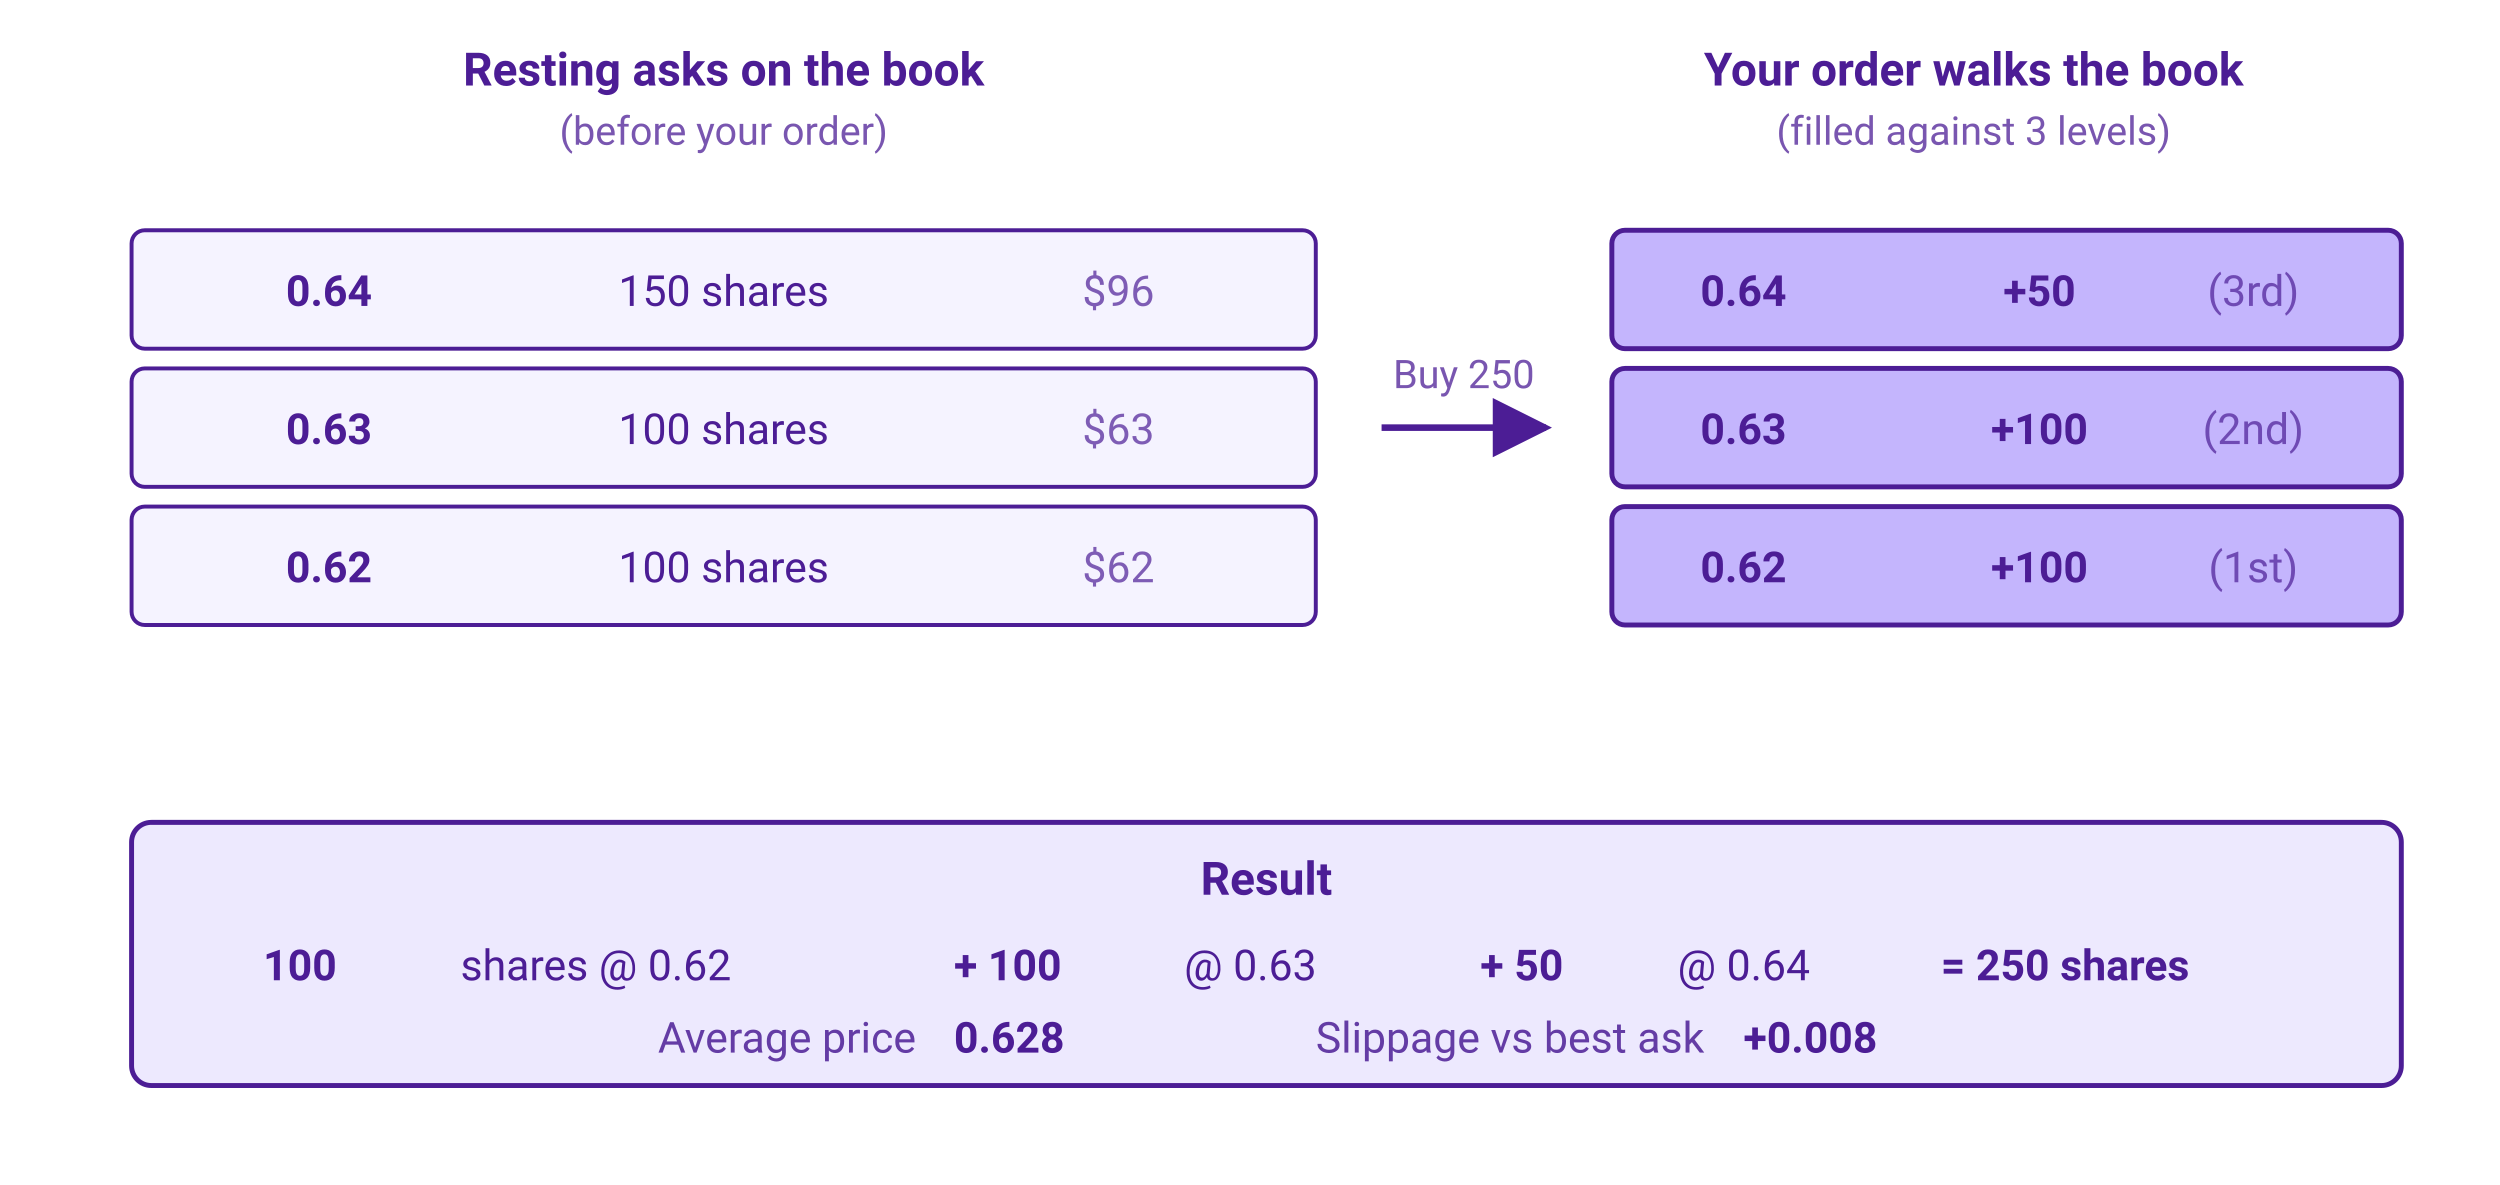
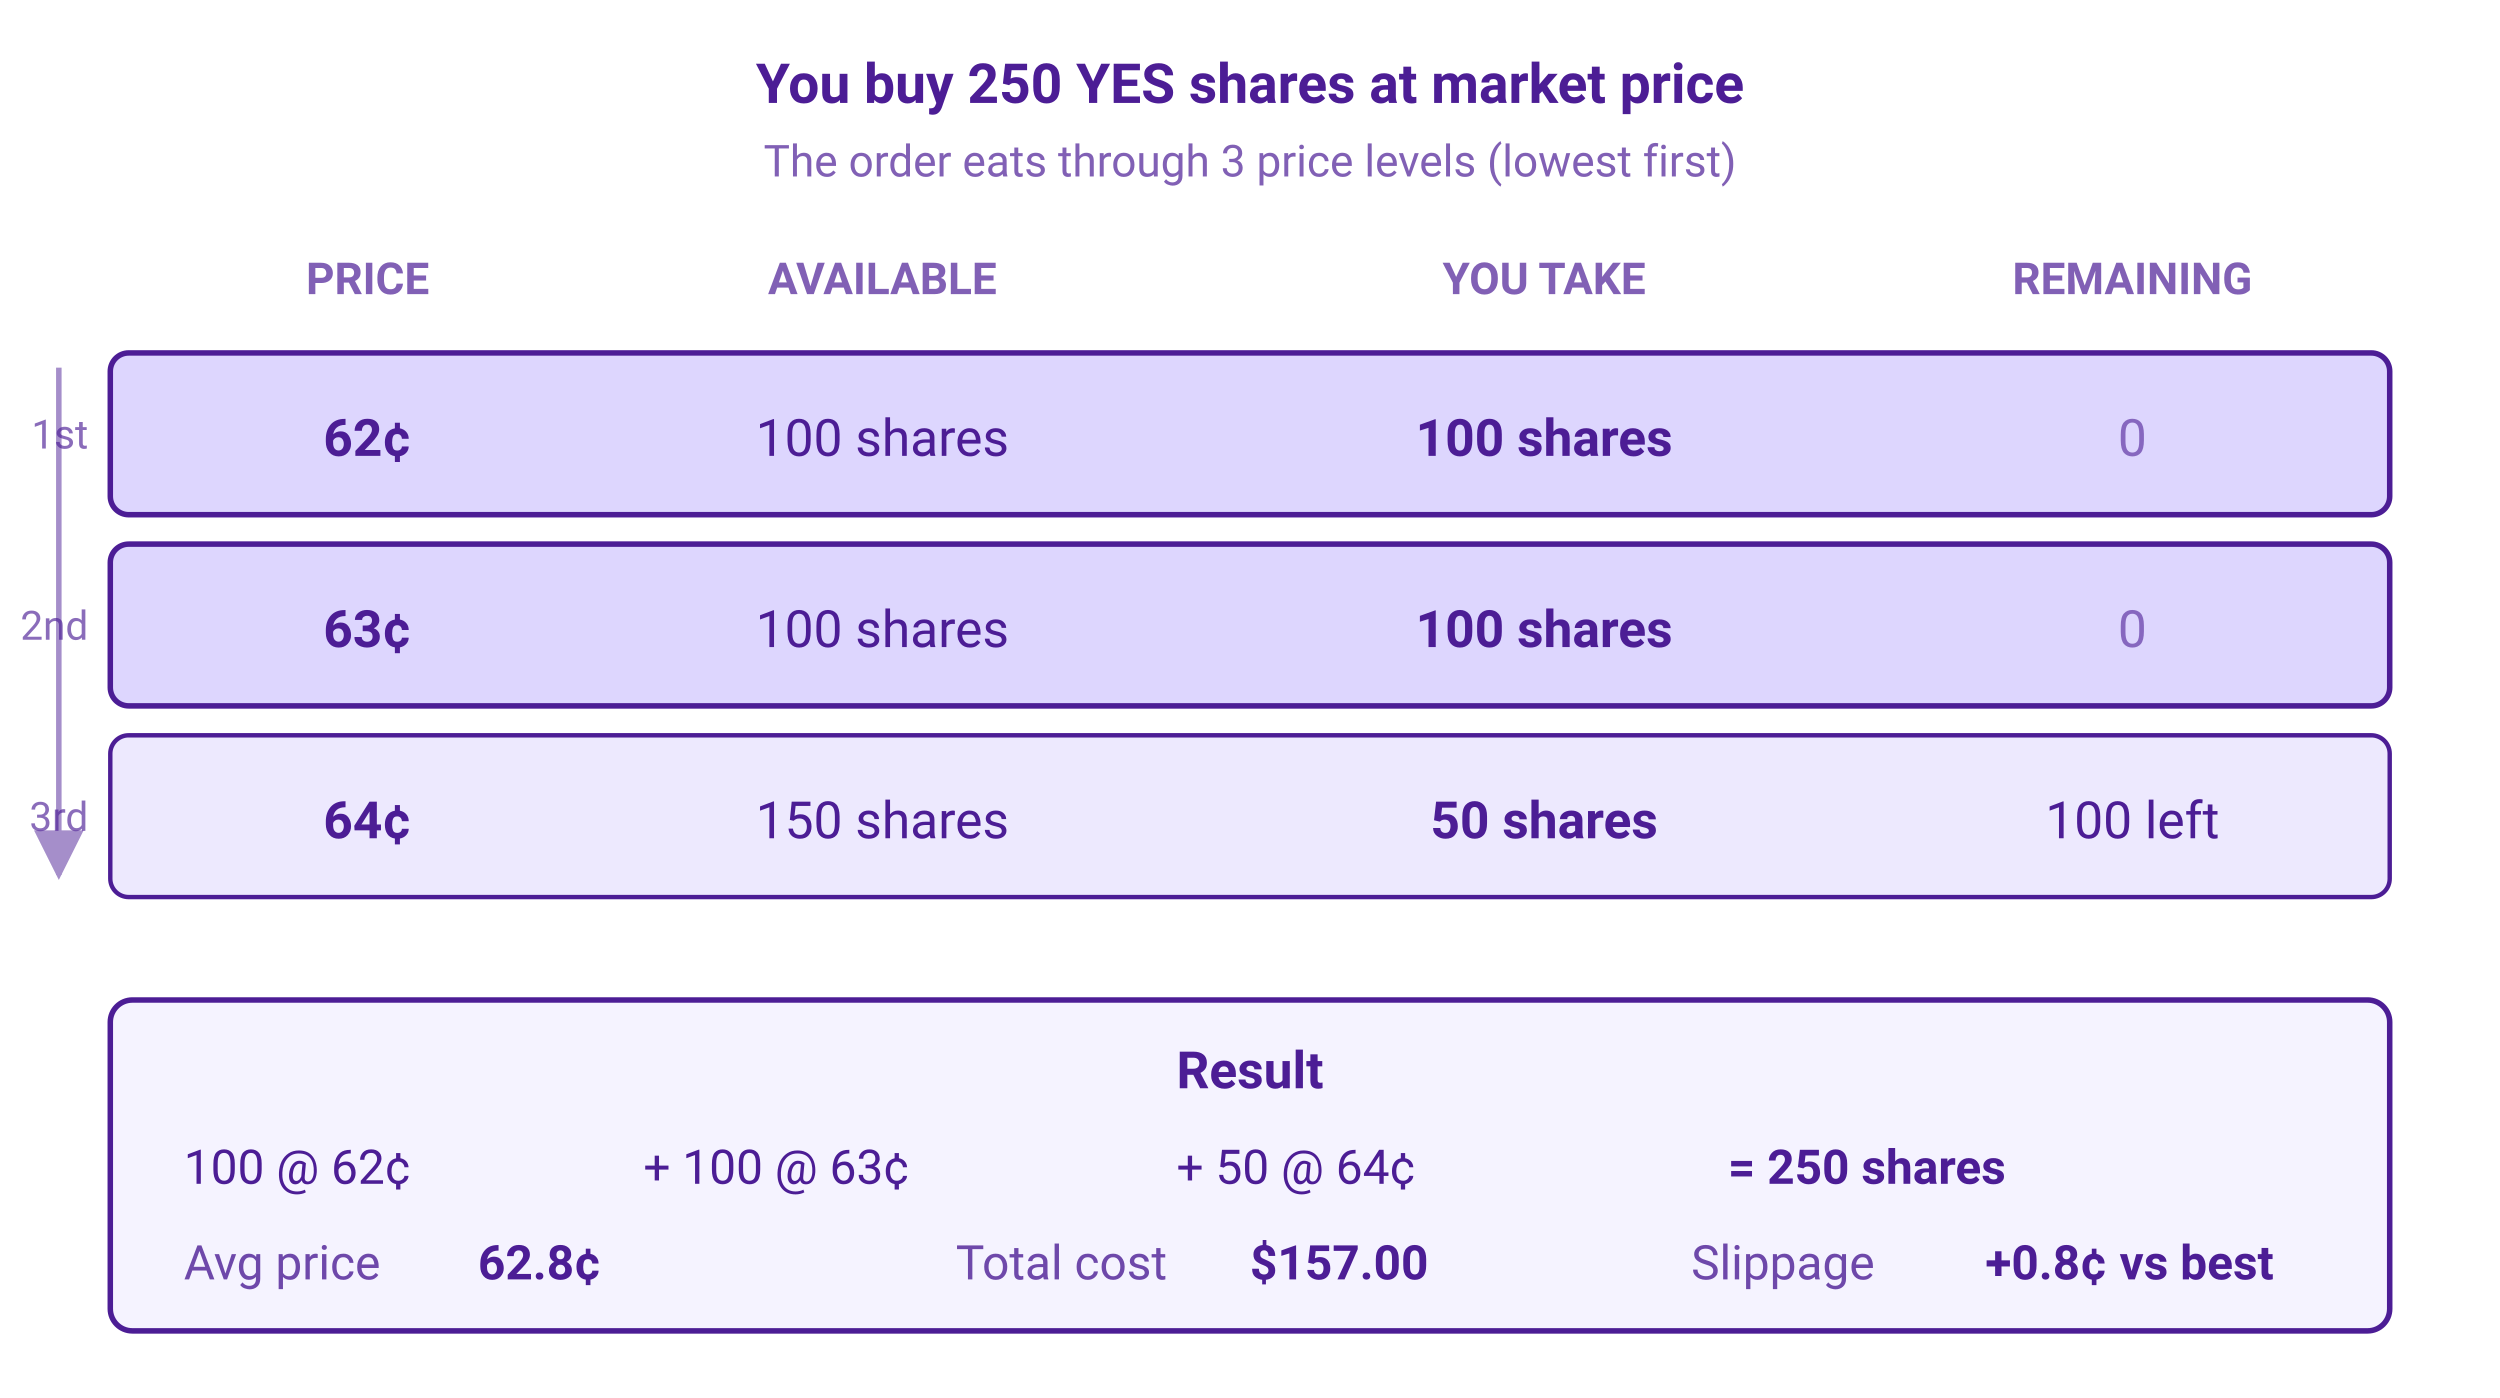
- <svg xmlns="http://www.w3.org/2000/svg" viewBox="0 0 760 360" width="760" style="max-width: 760px; background: transparent; font-family: -apple-system, Segoe UI, Roboto, Helvetica Neue, Arial, sans-serif;">
+ <svg xmlns="http://www.w3.org/2000/svg" viewBox="0 0 680 380" width="680" style="max-width: 680px; background: transparent; font-family: -apple-system, Segoe UI, Roboto, Helvetica Neue, Arial, sans-serif;">
  <defs>
    <marker id="arr-mo" viewBox="0 0 10 10" refX="9" refY="5" markerUnits="strokeWidth" markerWidth="9" markerHeight="9" orient="auto">
      <path d="M 0 0 L 10 5 L 0 10 z" fill="#4C1D95" />
    </marker>
  </defs>
-   <text x="220" y="26" text-anchor="middle" font-size="14" font-weight="700" fill="#4C1D95">Resting asks on the book</text>
-   <text x="220" y="44" text-anchor="middle" font-size="12" fill="#4C1D95" opacity="0.75">(before your order)</text>
-   <rect x="40" y="70" width="360" height="36" rx="4" fill="#F5F3FF" stroke="#4C1D95" stroke-width="1.2" />
-   <text x="100" y="93" text-anchor="middle" font-size="13" font-weight="700" fill="#4C1D95">0.64</text>
-   <text x="220" y="93" text-anchor="middle" font-size="13" fill="#4C1D95">150 shares</text>
-   <text x="340" y="93" text-anchor="middle" font-size="13" fill="#4C1D95" opacity="0.7">$96</text>
-   <rect x="40" y="112" width="360" height="36" rx="4" fill="#F5F3FF" stroke="#4C1D95" stroke-width="1.2" />
-   <text x="100" y="135" text-anchor="middle" font-size="13" font-weight="700" fill="#4C1D95">0.63</text>
-   <text x="220" y="135" text-anchor="middle" font-size="13" fill="#4C1D95">100 shares</text>
-   <text x="340" y="135" text-anchor="middle" font-size="13" fill="#4C1D95" opacity="0.7">$63</text>
-   <rect x="40" y="154" width="360" height="36" rx="4" fill="#F5F3FF" stroke="#4C1D95" stroke-width="1.2" />
-   <text x="100" y="177" text-anchor="middle" font-size="13" font-weight="700" fill="#4C1D95">0.62</text>
-   <text x="220" y="177" text-anchor="middle" font-size="13" fill="#4C1D95">100 shares</text>
-   <text x="340" y="177" text-anchor="middle" font-size="13" fill="#4C1D95" opacity="0.7">$62</text>
-   <line x1="420" y1="130" x2="470" y2="130" stroke="#4C1D95" stroke-width="2" marker-end="url(#arr-mo)" />
-   <text x="445" y="118" text-anchor="middle" font-size="12" fill="#4C1D95" opacity="0.75">Buy 250</text>
-   <text x="600" y="26" text-anchor="middle" font-size="14" font-weight="700" fill="#4C1D95">Your order walks the book</text>
-   <text x="600" y="44" text-anchor="middle" font-size="12" fill="#4C1D95" opacity="0.75">(filled against 3 levels)</text>
-   <rect x="490" y="70" width="240" height="36" rx="4" fill="#C4B5FD" stroke="#4C1D95" stroke-width="1.5" />
-   <text x="530" y="93" text-anchor="middle" font-size="13" font-weight="700" fill="#4C1D95">0.64</text>
-   <text x="620" y="93" text-anchor="middle" font-size="13" font-weight="700" fill="#4C1D95">+50</text>
-   <text x="685" y="93" text-anchor="middle" font-size="13" fill="#4C1D95" opacity="0.7">(3rd)</text>
-   <rect x="490" y="112" width="240" height="36" rx="4" fill="#C4B5FD" stroke="#4C1D95" stroke-width="1.5" />
-   <text x="530" y="135" text-anchor="middle" font-size="13" font-weight="700" fill="#4C1D95">0.63</text>
-   <text x="620" y="135" text-anchor="middle" font-size="13" font-weight="700" fill="#4C1D95">+100</text>
-   <text x="685" y="135" text-anchor="middle" font-size="13" fill="#4C1D95" opacity="0.7">(2nd)</text>
-   <rect x="490" y="154" width="240" height="36" rx="4" fill="#C4B5FD" stroke="#4C1D95" stroke-width="1.5" />
-   <text x="530" y="177" text-anchor="middle" font-size="13" font-weight="700" fill="#4C1D95">0.62</text>
-   <text x="620" y="177" text-anchor="middle" font-size="13" font-weight="700" fill="#4C1D95">+100</text>
-   <text x="685" y="177" text-anchor="middle" font-size="13" fill="#4C1D95" opacity="0.7">(1st)</text>
-   <rect x="40" y="250" width="690" height="80" rx="6" fill="#EDE9FE" stroke="#4C1D95" stroke-width="1.5" />
-   <text x="385" y="272" text-anchor="middle" font-size="14" font-weight="700" fill="#4C1D95">Result</text>
-   <text x="80" y="298" font-size="13" font-weight="700" fill="#4C1D95">100</text>
-   <text x="140" y="298" font-size="13" fill="#4C1D95">shares @ 0.62</text>
-   <text x="290" y="298" font-size="13" font-weight="700" fill="#4C1D95">+ 100</text>
-   <text x="360" y="298" font-size="13" fill="#4C1D95">@ 0.63</text>
-   <text x="450" y="298" font-size="13" font-weight="700" fill="#4C1D95">+ 50</text>
-   <text x="510" y="298" font-size="13" fill="#4C1D95">@ 0.64</text>
-   <text x="590" y="298" font-size="13" font-weight="700" fill="#4C1D95">= 250 shares</text>
-   <text x="200" y="320" font-size="13" fill="#4C1D95" opacity="0.85">Average price</text>
-   <text x="290" y="320" font-size="13" font-weight="700" fill="#4C1D95">0.628</text>
-   <text x="400" y="320" font-size="13" fill="#4C1D95" opacity="0.85">Slippage vs best ask</text>
-   <text x="530" y="320" font-size="13" font-weight="700" fill="#4C1D95">+0.008</text>
+   <text x="340" y="28" text-anchor="middle" font-size="15" font-weight="700" fill="#4C1D95">You buy 250 YES shares at market price</text>
+   <text x="340" y="48" text-anchor="middle" font-size="12" fill="#4C1D95" opacity="0.7">The order eats through 3 price levels (lowest first)</text>
+   <text x="100" y="80" text-anchor="middle" font-size="12" font-weight="600" fill="#4C1D95" opacity="0.7">PRICE</text>
+   <text x="240" y="80" text-anchor="middle" font-size="12" font-weight="600" fill="#4C1D95" opacity="0.7">AVAILABLE</text>
+   <text x="420" y="80" text-anchor="middle" font-size="12" font-weight="600" fill="#4C1D95" opacity="0.7">YOU TAKE</text>
+   <text x="580" y="80" text-anchor="middle" font-size="12" font-weight="600" fill="#4C1D95" opacity="0.7">REMAINING</text>
+   <rect x="30" y="96" width="620" height="44" rx="5" fill="#DDD6FE" stroke="#4C1D95" stroke-width="1.5" />
+   <text x="24" y="122" text-anchor="end" font-size="11" fill="#4C1D95" opacity="0.65">1st</text>
+   <text x="100" y="124" text-anchor="middle" font-size="14" font-weight="700" fill="#4C1D95">62¢</text>
+   <text x="240" y="124" text-anchor="middle" font-size="14" fill="#4C1D95">100 shares</text>
+   <text x="420" y="124" text-anchor="middle" font-size="14" font-weight="700" fill="#4C1D95">100 shares</text>
+   <text x="580" y="124" text-anchor="middle" font-size="14" fill="#4C1D95" opacity="0.6">0</text>
+   <rect x="30" y="148" width="620" height="44" rx="5" fill="#DDD6FE" stroke="#4C1D95" stroke-width="1.5" />
+   <text x="24" y="174" text-anchor="end" font-size="11" fill="#4C1D95" opacity="0.65">2nd</text>
+   <text x="100" y="176" text-anchor="middle" font-size="14" font-weight="700" fill="#4C1D95">63¢</text>
+   <text x="240" y="176" text-anchor="middle" font-size="14" fill="#4C1D95">100 shares</text>
+   <text x="420" y="176" text-anchor="middle" font-size="14" font-weight="700" fill="#4C1D95">100 shares</text>
+   <text x="580" y="176" text-anchor="middle" font-size="14" fill="#4C1D95" opacity="0.6">0</text>
+   <rect x="30" y="200" width="620" height="44" rx="5" fill="#EDE9FE" stroke="#4C1D95" stroke-width="1.2" />
+   <text x="24" y="226" text-anchor="end" font-size="11" fill="#4C1D95" opacity="0.65">3rd</text>
+   <text x="100" y="228" text-anchor="middle" font-size="14" font-weight="700" fill="#4C1D95">64¢</text>
+   <text x="240" y="228" text-anchor="middle" font-size="14" fill="#4C1D95">150 shares</text>
+   <text x="420" y="228" text-anchor="middle" font-size="14" font-weight="700" fill="#4C1D95">50 shares</text>
+   <text x="580" y="228" text-anchor="middle" font-size="14" fill="#4C1D95">100 left</text>
+   <line x1="16" y1="100" x2="16" y2="238" stroke="#4C1D95" stroke-width="1.5" marker-end="url(#arr-mo)" opacity="0.5" />
+   <rect x="30" y="272" width="620" height="90" rx="6" fill="#F5F3FF" stroke="#4C1D95" stroke-width="1.5" />
+   <text x="340" y="296" text-anchor="middle" font-size="14" font-weight="700" fill="#4C1D95">Result</text>
+   <text x="50" y="322" font-size="13" fill="#4C1D95">100 @ 62¢</text>
+   <text x="175" y="322" font-size="13" fill="#4C1D95">+ 100 @ 63¢</text>
+   <text x="320" y="322" font-size="13" fill="#4C1D95">+ 50 @ 64¢</text>
+   <text x="470" y="322" font-size="13" font-weight="700" fill="#4C1D95">= 250 shares</text>
+   <text x="50" y="348" font-size="13" fill="#4C1D95" opacity="0.8">Avg price</text>
+   <text x="130" y="348" font-size="13" font-weight="700" fill="#4C1D95">62.8¢</text>
+   <text x="260" y="348" font-size="13" fill="#4C1D95" opacity="0.8">Total cost</text>
+   <text x="340" y="348" font-size="13" font-weight="700" fill="#4C1D95">$157.00</text>
+   <text x="460" y="348" font-size="13" fill="#4C1D95" opacity="0.8">Slippage</text>
+   <text x="540" y="348" font-size="13" font-weight="700" fill="#4C1D95">+0.8¢ vs best</text>
</svg>
